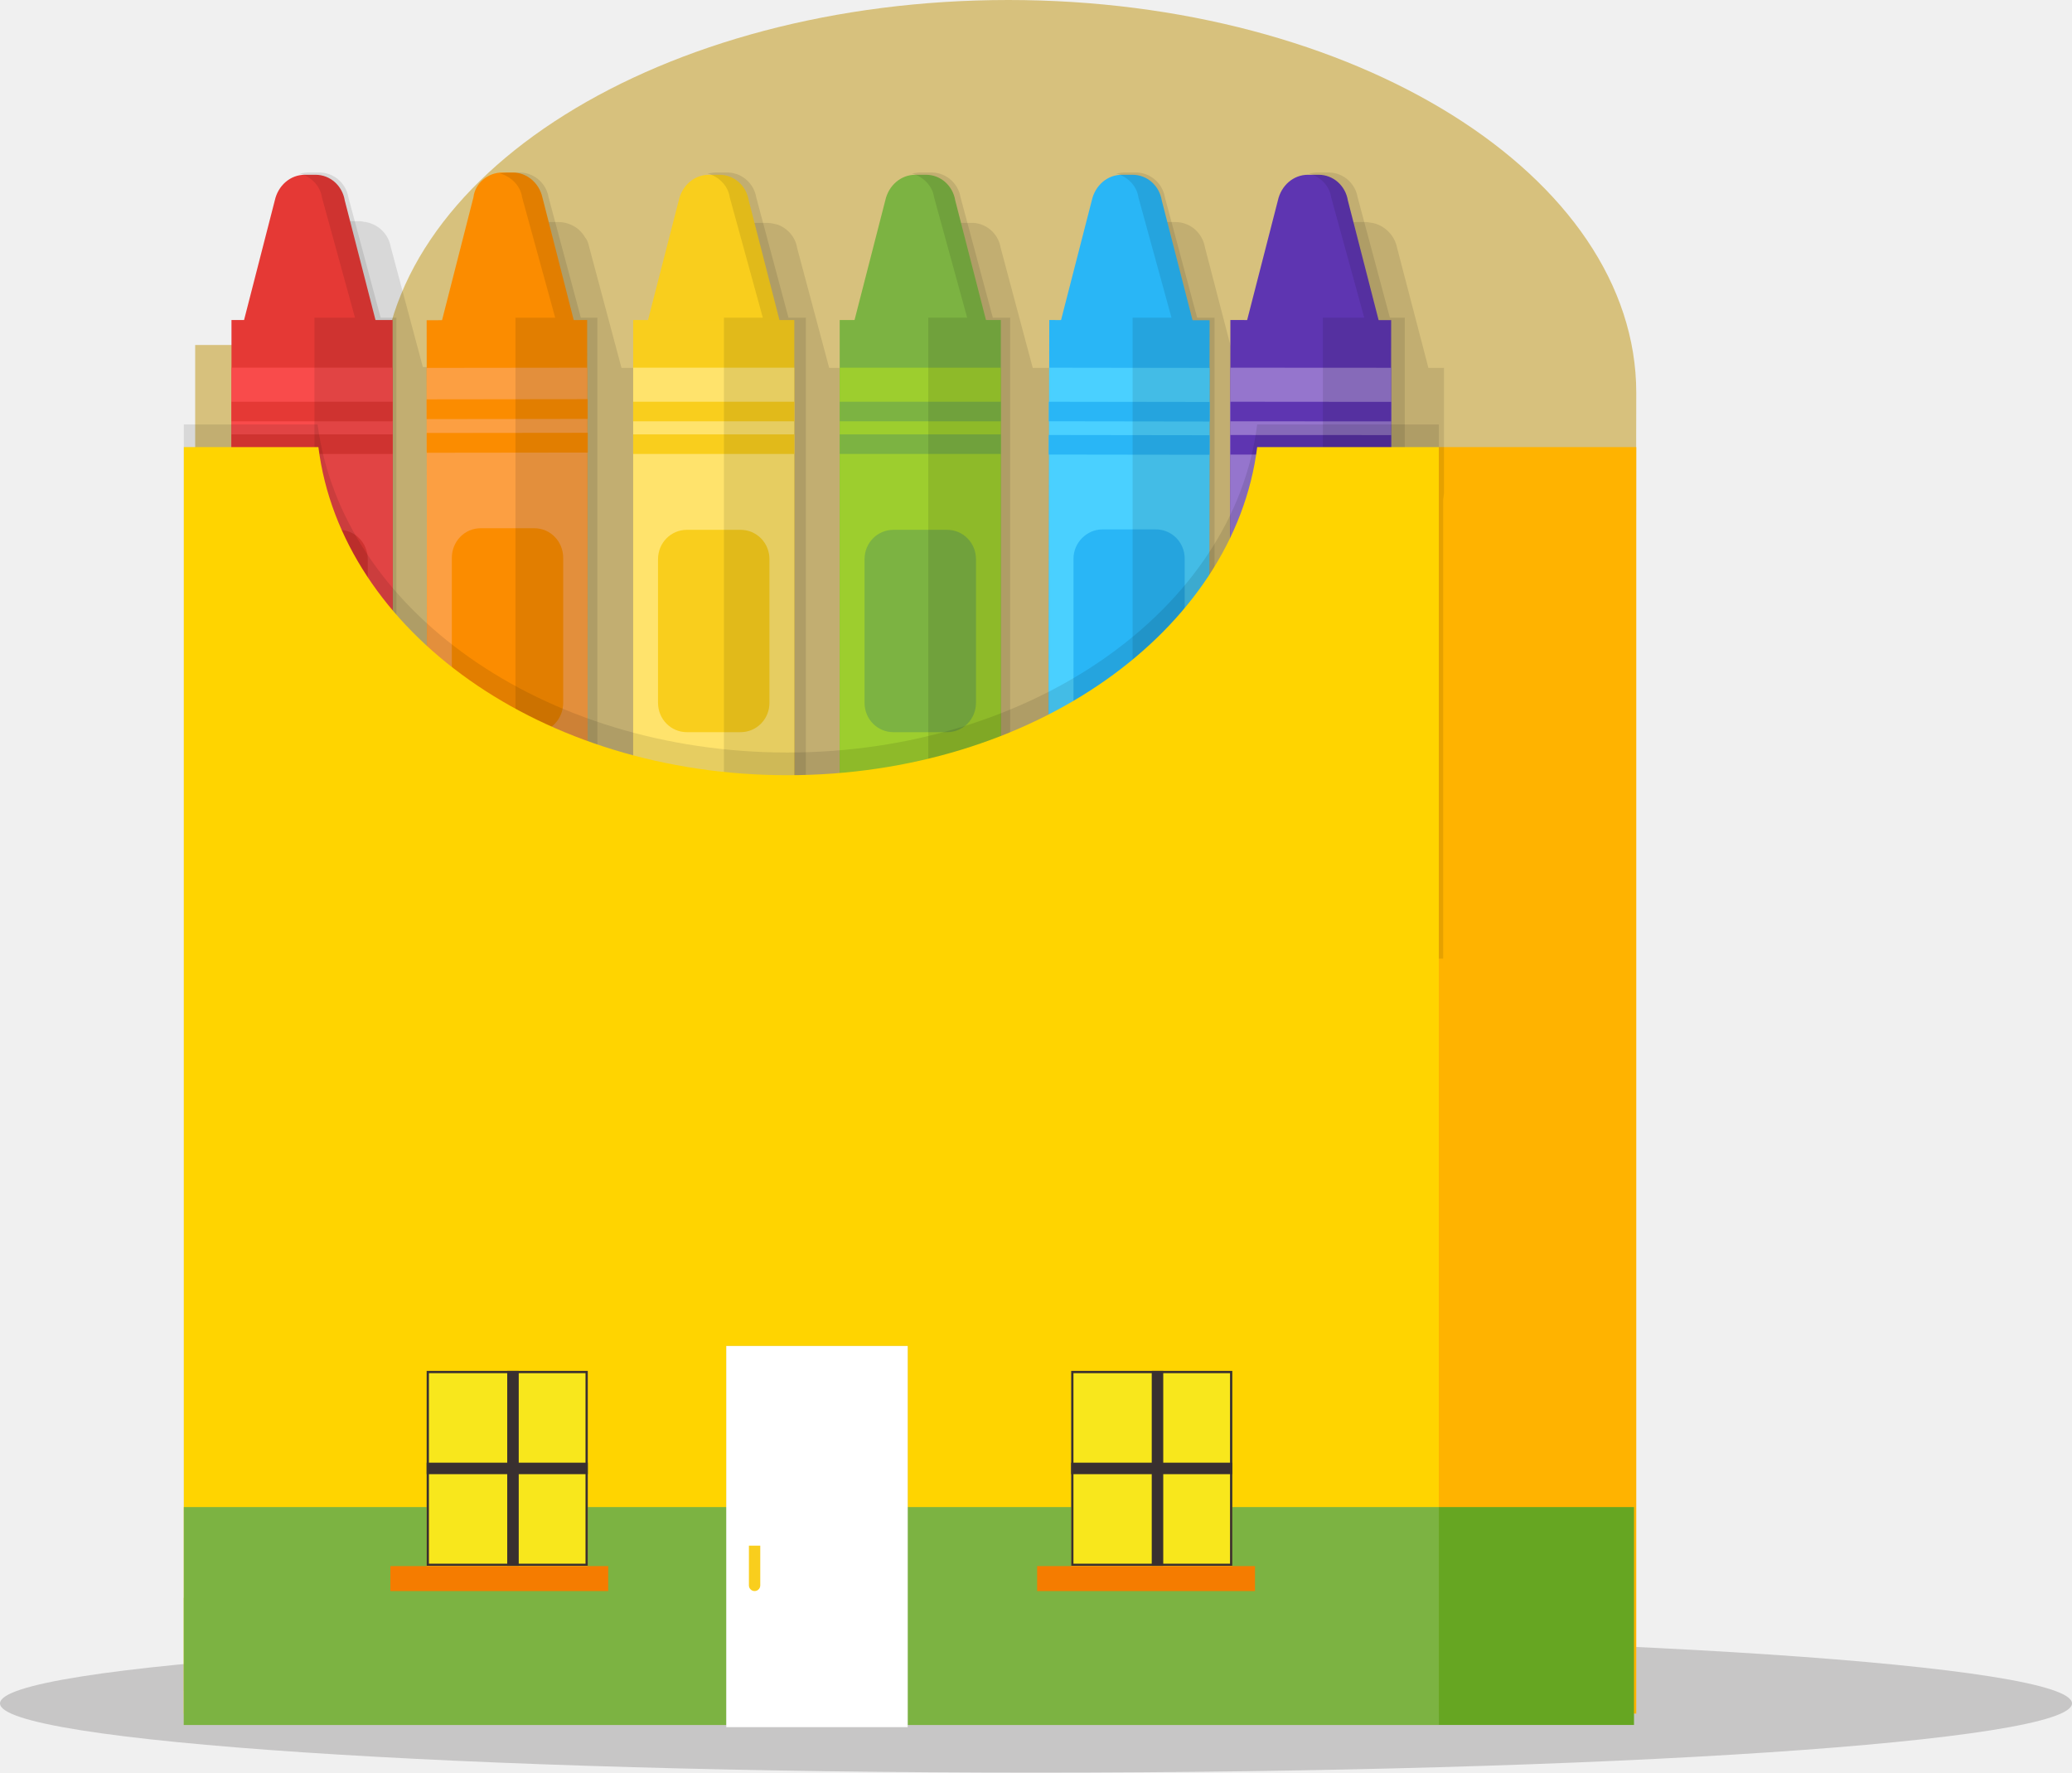
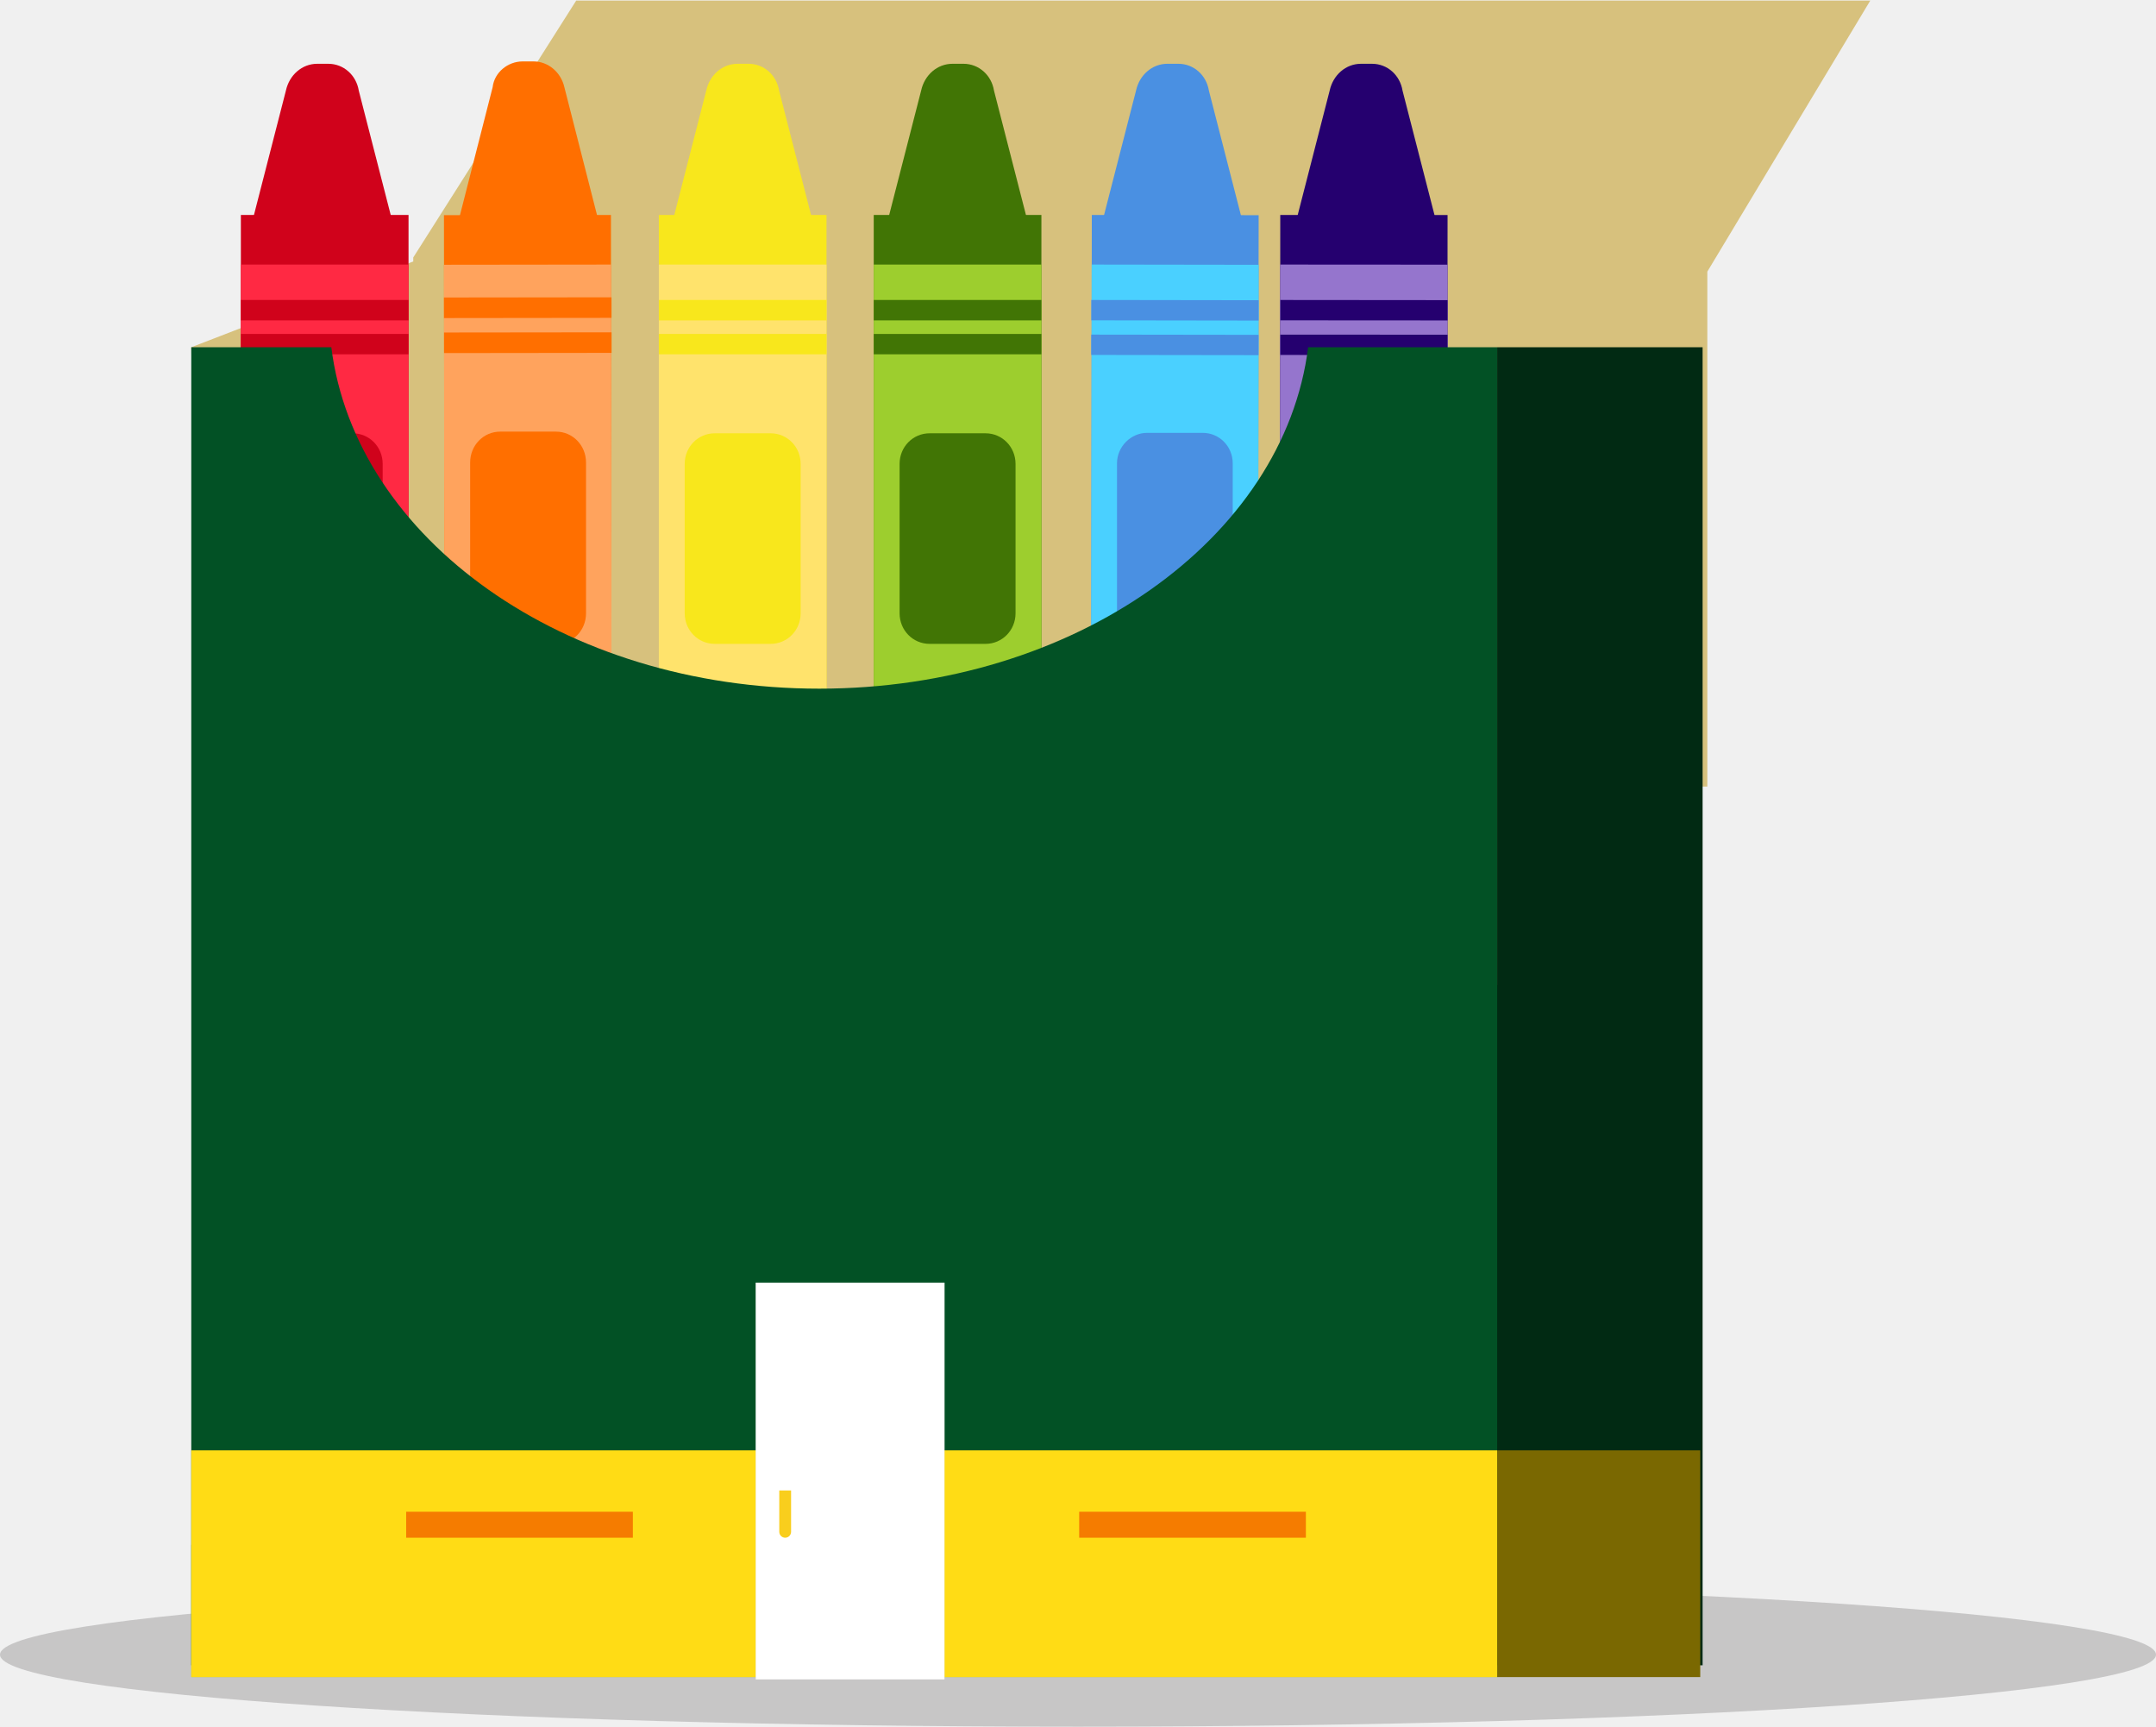
- <svg xmlns="http://www.w3.org/2000/svg" width="913px" height="781px" viewBox="0 0 913 781" version="1.1">
+ <svg xmlns="http://www.w3.org/2000/svg" width="913px" height="731px" viewBox="0 0 913 731" version="1.1">
  <g id="Page-2" stroke="none" stroke-width="1" fill="none" fill-rule="evenodd">
-     <g id="Desktop-HD" transform="translate(-47, -2650)">
-       <g id="seasonofgiving-copy" transform="translate(47, 2650)">
-         <path d="M720.271,604 C567.895,604 168,269.005 168,173.087 C168,77.168 291.577,0 444.318,0 C597.058,0 721,77.528 721,173.087 L720.271,604 Z" id="Path" fill="#D7C17D" />
-         <ellipse id="Oval" fill="#231F20" opacity="0.2" cx="456.5" cy="750.5" rx="456.5" ry="30.5" />
-         <path d="M621.678,197 C611.491,278.105 542.003,341.547 434.313,341.547 C326.624,341.547 237.489,278.105 227.302,197 L168,197 L168,755 L721,755 L721,197 L621.678,197 Z" id="Path" fill="#FFB300" />
-         <polygon id="Path" fill="#D7C17D" points="86 152 634 152 634 467 86 467" />
-         <g id="Group" opacity="0.1" transform="translate(120, 97)" fill="#000000">
-           <path d="M252.264,65.082 L245.364,65.082 L231.201,12.086 C230.475,7.367 226.843,3.374 222.485,1.922 C221.032,1.559 219.58,1.196 217.764,1.196 L213.043,1.196 C211.953,1.196 210.864,1.559 209.774,1.559 C204.69,3.011 200.695,7.004 199.969,12.086 L185.806,65.082 L178.906,65.082 L178.906,326.433 L251.901,326.433 L251.901,290.86 L252.264,290.86 L252.264,65.082 Z" id="Path" />
-           <path d="M516.283,120.256 L516.283,65.082 L509.382,65.082 L508.656,62.178 L495.582,12.086 C494.493,6.641 490.135,2.285 484.688,1.196 C483.961,1.196 482.872,0.833 482.145,0.833 L477.424,0.833 C476.698,0.833 475.972,0.833 475.245,1.196 L473.793,1.196 C468.708,2.648 465.077,6.641 463.987,11.723 L449.824,64.719 L442.924,64.719 L442.924,325.344 L515.919,325.344 L515.919,123.16 L516.283,120.256 Z" id="Path" />
-           <path d="M424.766,65.082 L410.966,12.086 C409.876,5.552 404.429,0.833 397.892,0.833 L391.355,0.833 C390.992,0.833 390.629,0.833 390.266,1.196 L389.539,1.196 C384.455,2.648 380.823,6.641 379.734,11.723 L365.571,64.719 L358.671,64.719 L358.671,326.07 L431.666,326.07 L431.666,290.497 L432.755,290.497 L432.755,65.082 L424.766,65.082 Z" id="Path" />
-           <path d="M73.226,290.86 L73.226,64.719 L66.326,64.719 L52.162,11.723 C51.073,5.915 46.715,1.922 41.268,0.833 C40.541,0.833 39.452,0.47 38.725,0.47 L34.004,0.47 C32.915,0.47 31.825,0.833 30.736,0.833 C25.652,2.285 22.02,6.278 20.93,11.36 L7.494,65.082 L0.593,65.082 L0.593,327.159 L73.589,327.159 L73.226,290.86 Z" id="Path" />
-           <path d="M161.111,65.082 L153.848,65.082 L139.684,12.086 C139.321,10.634 138.958,8.819 137.868,7.73 C137.142,6.278 136.053,5.189 134.963,4.1 C132.784,2.285 129.516,0.833 126.247,0.833 L119.71,0.833 C119.347,0.833 118.621,1.196 118.258,1.196 C113.173,2.648 109.179,6.641 108.452,11.723 L94.652,64.719 L87.752,64.719 L87.752,326.07 L160.748,326.07 L160.748,65.082 L161.111,65.082 Z" id="Path" />
-           <path d="M335.065,65.082 L320.902,12.086 C319.812,5.552 314.002,0.833 307.465,1.196 L302.744,1.196 C302.017,1.196 301.291,1.196 300.565,1.559 C300.202,1.559 299.838,1.559 299.475,1.922 C294.391,3.011 290.396,7.367 289.67,12.449 L275.507,65.445 L268.607,65.445 L268.607,326.796 L341.602,326.796 L341.602,291.223 L342.328,291.223 L342.328,65.082 L335.065,65.082 Z" id="Path" />
-         </g>
-         <path d="M312.347,77 L317.012,77 C323.471,77 328.853,81.764 329.929,88.361 L345,147 L284,147 L299.071,88.361 C300.506,81.764 305.888,77 312.347,77 Z" id="Path" fill="#F9CE1D" />
-         <polygon id="Path" fill="#F9CE1D" points="279 141 350 141 350 400 279 400" />
-         <polygon id="Path" fill="#FFE36C" points="279 162 350 162 350 380 279 380" />
-         <path d="M279,341.994 L350,341.994 L350,350.621 L279,350.621 L279,341.994 Z M279,356.373 L350,356.373 L350,365 L279,365 L279,356.373 Z M279,177 L350,177 L350,185.627 L279,185.627 L279,177 Z M279,191.379 L350,191.379 L350,200.006 L279,200.006 L279,191.379 Z M302.667,233.436 L326.333,233.436 C333.398,233.436 339.05,239.187 339.05,246.377 L339.05,309.642 C339.05,316.832 333.398,322.583 326.333,322.583 L302.667,322.583 C295.602,322.583 289.95,316.832 289.95,309.642 L289.95,246.377 C289.95,239.187 295.602,233.436 302.667,233.436 Z" id="Shape" fill="#F9CE1D" fill-rule="nonzero" />
-         <path d="M576.347,77 L581.012,77 C587.471,77 592.853,81.764 593.929,88.361 L609,147 L548,147 L563.071,88.361 C564.506,81.764 569.888,77 576.347,77 Z" id="Path" fill="#5E35B1" />
-         <polygon id="Path" fill="#5E35B1" points="612.848 400 542 399.957 542.152 141 613 141.043" />
-         <polygon id="Path" fill="#9575CD" points="612.877 380 542 379.957 542.123 162 613 162.043" />
-         <path d="M612.806,350.343 L542.018,350.3 L542.025,341.688 L612.813,341.731 L612.806,350.343 Z M612.789,365 L542,364.957 L542.007,356.346 L612.796,356.389 L612.789,365 Z M613,185.654 L542.211,185.611 L542.211,177 L613,177.061 L613,185.654 Z M612.982,200.312 L542.194,200.276 L542.194,191.664 L612.982,191.7 L612.982,200.312 Z M565.966,233.185 L589.562,233.185 C596.606,233.185 602.241,238.926 602.241,246.102 L602.241,309.252 C602.241,316.428 596.606,322.169 589.562,322.169 L565.966,322.169 C558.922,322.169 553.287,316.428 553.287,309.252 L553.287,246.102 C552.935,238.926 558.922,233.185 565.966,233.185 Z" id="Shape" fill="#5E35B1" fill-rule="nonzero" />
-         <path d="M494.347,77 L499.012,77 C505.471,77 510.853,81.764 511.929,88.361 L527,147 L466,147 L481.071,88.361 C482.506,81.764 487.888,77 494.347,77 Z" id="Path" fill="#29B6F6" />
-         <polygon id="Path" fill="#29B6F6" points="532.649 400 462 399.899 462.351 141 533 141.101" />
-         <polygon id="Path" fill="#4AD0FF" points="532.708 380 462 379.899 462.292 162 533 162.101" />
-         <path d="M532.894,350.344 L462.035,350.244 L462.049,341.635 L532.908,341.735 L532.894,350.344 Z M532.859,365 L462,364.9 L462.007,356.291 L532.866,356.388 L532.859,365 Z M532.989,185.709 L462.13,185.609 L462.141,177 L533,177.1 L532.989,185.709 Z M532.947,200.361 L462.088,200.265 L462.102,191.656 L532.961,191.753 L532.947,200.361 Z M485.708,233.253 L509.327,233.253 C516.378,233.253 522.019,238.992 522.019,246.166 L522.019,309.295 C522.019,316.469 516.378,322.208 509.327,322.208 L485.708,322.208 C478.657,322.208 473.017,316.469 473.017,309.295 L473.017,246.166 C473.017,238.992 479.01,233.253 485.708,233.253 Z" id="Shape" fill="#29B6F6" fill-rule="nonzero" />
-         <path d="M403.347,77 L408.012,77 C414.471,77 419.853,81.764 420.929,88.361 L436,147 L375,147 L390.071,88.361 C391.506,81.764 396.888,77 403.347,77 Z" id="Path" fill="#7CB342" />
-         <polygon id="Path" fill="#7CB342" points="370 141 441 141 441 400 370 400" />
-         <polygon id="Path" fill="#9DCE2E" points="370 162 441 162 441 380 370 380" />
-         <path d="M370,341.994 L441,341.994 L441,350.621 L370,350.621 L370,341.994 Z M370,356.373 L441,356.373 L441,365 L370,365 L370,356.373 Z M370,177 L441,177 L441,185.627 L370,185.627 L370,177 Z M370,191.379 L441,191.379 L441,200.006 L370,200.006 L370,191.379 Z M393.667,233.436 L417.333,233.436 C424.398,233.436 430.05,239.187 430.05,246.377 L430.05,309.642 C430.05,316.832 424.398,322.583 417.333,322.583 L393.667,322.583 C386.602,322.583 380.95,316.832 380.95,309.642 L380.95,246.377 C380.95,239.187 386.602,233.436 393.667,233.436 Z" id="Shape" fill="#7CB342" fill-rule="nonzero" />
-         <path d="M134.347,77 L139.012,77 C145.471,77 150.853,81.764 151.929,88.361 L167,147 L106,147 L121.071,88.361 C122.506,81.764 127.888,77 134.347,77 Z" id="Path" fill="#E53935" />
-         <polygon id="Path" fill="#E53935" points="102 141 173 141 173 400 102 400" />
-         <polygon id="Path" fill="#F94B4B" points="102 162 173 162 173 380 102 380" />
-         <path d="M102,341.994 L173,341.994 L173,350.621 L102,350.621 L102,341.994 Z M102,356.373 L173,356.373 L173,365 L102,365 L102,356.373 Z M102,177 L173,177 L173,185.627 L102,185.627 L102,177 Z M102,191.379 L173,191.379 L173,200.006 L102,200.006 L102,191.379 Z M125.667,233.436 L149.333,233.436 C156.398,233.436 162.05,239.187 162.05,246.377 L162.05,309.642 C162.05,316.832 156.398,322.583 149.333,322.583 L125.667,322.583 C118.602,322.583 112.95,316.832 112.95,309.642 L112.95,246.377 C112.95,239.187 118.602,233.436 125.667,233.436 Z" id="Shape" fill="#E53935" fill-rule="nonzero" />
-         <polygon id="Path" fill="#FB8C00" points="259 399.917 188.281 400 188 141.083 258.719 141" />
-         <polygon id="Path" fill="#FC9F42" points="259 379.917 188.236 380 188 162.083 258.764 162" />
-         <path d="M258.965,351.096 L188.011,351.176 L188.004,342.468 L258.958,342.388 L258.965,351.096 Z M259,365.92 L188.046,366 L188.035,357.293 L258.989,357.213 L259,365.92 Z M258.965,184.57 L188.011,184.654 L188,175.946 L258.954,175.863 L258.965,184.57 Z M258.993,199.391 L188.039,199.475 L188.032,190.767 L258.986,190.687 L258.993,199.391 Z M211.803,232.733 L235.455,232.733 C242.515,232.733 248.163,238.538 248.163,245.794 L248.163,309.649 C248.163,316.905 242.515,322.71 235.455,322.71 L211.803,322.71 C204.743,322.71 199.095,316.905 199.095,309.649 L199.095,245.794 C199.095,238.538 204.743,232.733 211.803,232.733 Z M221.334,76 L225.923,76 C232.277,76 237.573,80.717 238.985,86.884 L253.811,144.934 L193.8,144.934 L208.626,86.884 C209.332,80.717 214.98,76 221.334,76 Z" id="Shape" fill="#FB8C00" fill-rule="nonzero" />
-         <path d="M227.14,139.975 L263.228,139.975 L263.228,366 L227.14,366 L227.14,139.975 Z M138.561,139.975 L174.649,139.975 L174.649,366 L138.561,366 L138.561,139.975 Z M318.999,139.975 L355.087,139.975 L355.087,366 L318.999,366 L318.999,139.975 Z M409.036,139.975 L445.124,139.975 L445.124,366 L409.036,366 L409.036,139.975 Z M499.073,139.975 L535.16,139.975 L535.16,366 L499.073,366 L499.073,139.975 Z M582.912,139.975 L619,139.975 L619,366 L582.912,366 L582.912,139.975 Z M244.637,139.975 L255.937,139.975 L241.721,86.921 C240.627,80.38 234.795,75.656 228.234,76.02 L223.495,76.02 C222.401,76.02 221.308,76.383 220.214,76.383 C225.317,77.837 229.327,81.834 230.056,86.921 L244.637,139.975 Z M336.132,139.975 L347.432,139.975 L333.216,86.921 C332.122,80.38 326.29,75.656 319.728,76.02 L314.99,76.02 C313.896,76.02 312.802,76.383 311.709,76.383 C316.812,77.837 320.822,81.834 321.551,86.921 L336.132,139.975 Z M426.168,139.975 L437.469,139.975 L423.252,86.921 C422.159,80.38 416.326,75.656 409.765,76.02 L405.026,76.02 C403.933,76.02 402.839,76.383 401.746,76.383 C406.849,77.837 410.859,81.834 411.588,86.921 L426.168,139.975 Z M516.205,139.975 L527.505,139.975 L513.289,86.921 C512.195,80.38 506.363,75.656 499.802,76.02 L495.063,76.02 C493.969,76.02 492.876,76.383 491.782,76.383 C496.885,77.837 500.895,81.834 501.624,86.921 L516.205,139.975 Z M601.138,139.975 L612.439,139.975 L598.222,86.921 C597.129,80.38 591.296,75.656 584.735,76.02 L579.996,76.02 C578.903,76.02 577.809,76.383 576.716,76.383 C581.819,77.837 585.829,81.834 586.558,86.921 L601.138,139.975 Z M156.423,139.975 L167.723,139.975 L153.507,86.921 C152.413,80.38 146.581,75.656 140.019,76.02 L135.281,76.02 C134.187,76.02 133.094,76.383 132,76.383 C137.103,77.837 141.113,81.834 141.842,86.921 L156.423,139.975 Z" id="Shape" fill="#000000" fill-rule="nonzero" opacity="0.1" />
-         <polygon id="Path" fill="#F9CE1D" points="487 405 502 405 502 532 487 532" />
-         <path d="M553.961,187 C543.774,268.105 455.003,331.547 346.949,331.547 C238.896,331.547 150.489,268.105 139.938,187 L81,187 L81,745 L634,745 L634,187 L553.961,187 Z" id="Path" fill="#000000" opacity="0.1" />
-         <polygon id="Path" fill="#9DCA3B" points="81 704 634 704 634 760 81 760" />
-         <path d="M553.961,197 C543.774,278.105 455.003,341.547 346.949,341.547 C238.896,341.547 150.489,278.105 140.302,197 L81,197 L81,755 L634,755 L634,197 L553.961,197 Z" id="Path" fill="#FFD400" />
-         <polygon id="Path" fill="#66A622" points="634 664 720 664 720 760 634 760" />
-         <polygon id="Path" fill="#7CB342" points="81 664 634 664 634 760 81 760" />
-         <polygon id="Path" fill="#000000" opacity="0.1" points="320 593 400 593 400 761 320 761" />
-         <polygon id="Path" fill="#000000" opacity="0.1" points="320 593 400 593 400 761 320 761" />
-         <polygon id="Path" fill="#FFFFFF" points="320 593 400 593 400 761 320 761" />
-         <path d="M330,681 L335,681 L335,698.5 C335,699.881 333.881,701 332.5,701 L332.5,701 C331.119,701 330,699.881 330,698.5 L330,681 Z" id="Path" fill="#F9CE1D" />
-         <g id="Group-9" transform="translate(188, 604)">
-           <polyline id="Path" fill="#F8E71C" points="71 91 71 0 0 0 0 91" />
-           <polygon id="Path" fill="#393030" points="0 40.444 71 40.444 71 45.5 0 45.5" />
-           <polygon id="Path" fill="#393030" points="35.5 0 40.571 0 40.571 85.944 35.5 85.944" />
-           <rect id="Rectangle" stroke="#393030" x="0.5" y="0.5" width="70" height="84.944" />
-         </g>
-         <g id="Group-9-Copy" transform="translate(472, 604)">
-           <polyline id="Path" fill="#F8E71C" points="71 91 71 0 0 0 0 91" />
-           <polygon id="Path" fill="#393030" points="0 40.444 71 40.444 71 45.5 0 45.5" />
-           <polygon id="Path" fill="#393030" points="35.5 0 40.571 0 40.571 85.944 35.5 85.944" />
-           <rect id="Rectangle" stroke="#393030" x="0.5" y="0.5" width="70" height="84.944" />
-         </g>
-         <polygon id="Path" fill="#F57C00" points="172 690 268 690 268 701 172 701" />
-         <polygon id="Path-Copy" fill="#F57C00" points="457 690 553 690 553 701 457 701" />
+     <g id="Desktop-HD" transform="translate(-47, -2700)">
+       <g id="design" transform="translate(47, 2700)">
+         <ellipse id="Oval" fill="#231F20" opacity="0.2" cx="456.5" cy="700.5" rx="456.5" ry="30.5" />
+         <polygon id="Path-Copy-3" fill="#D7C17D" points="244 0.253 792 0.253 723 115 723 333 175 333 175 109" />
+         <path d="M621.678,147 C611.491,228.105 542.003,291.547 434.313,291.547 C326.624,291.547 237.489,228.105 227.302,147 L168,147 L168,705 L721,705 L721,147 L621.678,147 Z" id="Path" fill="#012A13" />
+         <polygon id="Path" fill="#D7C17D" points="81 147 174.8 110.769 634 102 634 417 86 417" />
+         <path d="M312.347,27 L317.012,27 C323.471,27 328.853,31.764 329.929,38.361 L345,97 L284,97 L299.071,38.361 C300.506,31.764 305.888,27 312.347,27 Z" id="Path" fill="#F8E71C" />
+         <polygon id="Path" fill="#F8E71C" points="279 91 350 91 350 350 279 350" />
+         <polygon id="Path" fill="#FFE36C" points="279 112 350 112 350 330 279 330" />
+         <path d="M279,291.994 L350,291.994 L350,300.621 L279,300.621 L279,291.994 Z M279,306.373 L350,306.373 L350,315 L279,315 L279,306.373 Z M279,127 L350,127 L350,135.627 L279,135.627 L279,127 Z M279,141.379 L350,141.379 L350,150.006 L279,150.006 L279,141.379 Z M302.667,183.436 L326.333,183.436 C333.398,183.436 339.05,189.187 339.05,196.377 L339.05,259.642 C339.05,266.832 333.398,272.583 326.333,272.583 L302.667,272.583 C295.602,272.583 289.95,266.832 289.95,259.642 L289.95,196.377 C289.95,189.187 295.602,183.436 302.667,183.436 Z" id="Shape" fill="#F8E71C" fill-rule="nonzero" />
+         <path d="M576.347,27 L581.012,27 C587.471,27 592.853,31.764 593.929,38.361 L609,97 L548,97 L563.071,38.361 C564.506,31.764 569.888,27 576.347,27 Z" id="Path" fill="#25006F" />
+         <polygon id="Path" fill="#25006F" points="612.848 350 542 349.957 542.152 91 613 91.043" />
+         <polygon id="Path" fill="#9575CD" points="612.877 330 542 329.957 542.123 112 613 112.043" />
+         <path d="M612.806,300.343 L542.018,300.3 L542.025,291.688 L612.813,291.731 L612.806,300.343 Z M612.789,315 L542,314.957 L542.007,306.346 L612.796,306.389 L612.789,315 Z M613,135.654 L542.211,135.611 L542.211,127 L613,127.061 L613,135.654 Z M612.982,150.312 L542.194,150.276 L542.194,141.664 L612.982,141.7 L612.982,150.312 Z M565.966,183.185 L589.562,183.185 C596.606,183.185 602.241,188.926 602.241,196.102 L602.241,259.252 C602.241,266.428 596.606,272.169 589.562,272.169 L565.966,272.169 C558.922,272.169 553.287,266.428 553.287,259.252 L553.287,196.102 C552.935,188.926 558.922,183.185 565.966,183.185 Z" id="Shape" fill="#25006F" fill-rule="nonzero" />
+         <path d="M494.347,27 L499.012,27 C505.471,27 510.853,31.764 511.929,38.361 L527,97 L466,97 L481.071,38.361 C482.506,31.764 487.888,27 494.347,27 Z" id="Path" fill="#4A90E2" />
+         <polygon id="Path" fill="#4A90E2" points="532.649 350 462 349.899 462.351 91 533 91.101" />
+         <polygon id="Path" fill="#4AD0FF" points="532.708 330 462 329.899 462.292 112 533 112.101" />
+         <path d="M532.894,300.344 L462.035,300.244 L462.049,291.635 L532.908,291.735 L532.894,300.344 Z M532.859,315 L462,314.9 L462.007,306.291 L532.866,306.388 L532.859,315 Z M532.989,135.709 L462.13,135.609 L462.141,127 L533,127.1 L532.989,135.709 Z M532.947,150.361 L462.088,150.265 L462.102,141.656 L532.961,141.753 L532.947,150.361 Z M485.708,183.253 L509.327,183.253 C516.378,183.253 522.019,188.992 522.019,196.166 L522.019,259.295 C522.019,266.469 516.378,272.208 509.327,272.208 L485.708,272.208 C478.657,272.208 473.017,266.469 473.017,259.295 L473.017,196.166 C473.017,188.992 479.01,183.253 485.708,183.253 Z" id="Shape" fill="#4A90E2" fill-rule="nonzero" />
+         <path d="M403.347,27 L408.012,27 C414.471,27 419.853,31.764 420.929,38.361 L436,97 L375,97 L390.071,38.361 C391.506,31.764 396.888,27 403.347,27 Z" id="Path" fill="#417505" />
+         <polygon id="Path" fill="#417505" points="370 91 441 91 441 350 370 350" />
+         <polygon id="Path" fill="#9DCE2E" points="370 112 441 112 441 330 370 330" />
+         <path d="M370,291.994 L441,291.994 L441,300.621 L370,300.621 L370,291.994 Z M370,306.373 L441,306.373 L441,315 L370,315 L370,306.373 Z M370,127 L441,127 L441,135.627 L370,135.627 L370,127 Z M370,141.379 L441,141.379 L441,150.006 L370,150.006 L370,141.379 Z M393.667,183.436 L417.333,183.436 C424.398,183.436 430.05,189.187 430.05,196.377 L430.05,259.642 C430.05,266.832 424.398,272.583 417.333,272.583 L393.667,272.583 C386.602,272.583 380.95,266.832 380.95,259.642 L380.95,196.377 C380.95,189.187 386.602,183.436 393.667,183.436 Z" id="Shape" fill="#417505" fill-rule="nonzero" />
+         <path d="M134.347,27 L139.012,27 C145.471,27 150.853,31.764 151.929,38.361 L167,97 L106,97 L121.071,38.361 C122.506,31.764 127.888,27 134.347,27 Z" id="Path" fill="#D0021B" />
+         <polygon id="Path" fill="#D0021B" points="102 91 173 91 173 350 102 350" />
+         <polygon id="Path" fill="#FF2943" points="102 112 173 112 173 330 102 330" />
+         <path d="M102,291.994 L173,291.994 L173,300.621 L102,300.621 L102,291.994 Z M102,306.373 L173,306.373 L173,315 L102,315 L102,306.373 Z M102,127 L173,127 L173,135.627 L102,135.627 L102,127 Z M102,141.379 L173,141.379 L173,150.006 L102,150.006 L102,141.379 Z M125.667,183.436 L149.333,183.436 C156.398,183.436 162.05,189.187 162.05,196.377 L162.05,259.642 C162.05,266.832 156.398,272.583 149.333,272.583 L125.667,272.583 C118.602,272.583 112.95,266.832 112.95,259.642 L112.95,196.377 C112.95,189.187 118.602,183.436 125.667,183.436 Z" id="Shape" fill="#D0021B" fill-rule="nonzero" />
+         <polygon id="Path" fill="#FF6F00" points="259 349.917 188.281 350 188 91.083 258.719 91" />
+         <polygon id="Path" fill="#FFA35D" points="259 329.917 188.236 330 188 112.083 258.764 112" />
+         <path d="M258.965,301.096 L188.011,301.176 L188.004,292.468 L258.958,292.388 L258.965,301.096 Z M259,315.92 L188.046,316 L188.035,307.293 L258.989,307.213 L259,315.92 Z M258.965,134.57 L188.011,134.654 L188,125.946 L258.954,125.863 L258.965,134.57 Z M258.993,149.391 L188.039,149.475 L188.032,140.767 L258.986,140.687 L258.993,149.391 Z M211.803,182.733 L235.455,182.733 C242.515,182.733 248.163,188.538 248.163,195.794 L248.163,259.649 C248.163,266.905 242.515,272.71 235.455,272.71 L211.803,272.71 C204.743,272.71 199.095,266.905 199.095,259.649 L199.095,195.794 C199.095,188.538 204.743,182.733 211.803,182.733 Z M221.334,26 L225.923,26 C232.277,26 237.573,30.717 238.985,36.884 L253.811,94.934 L193.8,94.934 L208.626,36.884 C209.332,30.717 214.98,26 221.334,26 Z" id="Shape" fill="#FF6F00" fill-rule="nonzero" />
+         <polygon id="Path" fill="#F9CE1D" points="487 355 502 355 502 482 487 482" />
+         <polygon id="Path" fill="#9DCA3B" points="81 654 634 654 634 710 81 710" />
+         <path d="M553.961,147 C543.774,228.105 455.003,291.547 346.949,291.547 C238.896,291.547 150.489,228.105 140.302,147 L81,147 L81,705 L634,705 L634,147 L553.961,147 Z" id="Path" fill="#025125" />
+         <polygon id="Path" fill="#7A6801" points="634 614 720 614 720 710 634 710" />
+         <polygon id="Path" fill="#FFDC15" points="81 614 634 614 634 710 81 710" />
+         <polygon id="Path" fill="#000000" opacity="0.1" points="320 543 400 543 400 711 320 711" />
+         <polygon id="Path" fill="#000000" opacity="0.1" points="320 543 400 543 400 711 320 711" />
+         <polygon id="Path" fill="#FFFFFF" points="320 543 400 543 400 711 320 711" />
+         <path d="M330,631 L335,631 L335,648.5 C335,649.881 333.881,651 332.5,651 L332.5,651 C331.119,651 330,649.881 330,648.5 L330,631 Z" id="Path" fill="#F9CE1D" />
+         <polygon id="Path" fill="#F57C00" points="172 640 268 640 268 651 172 651" />
+         <polygon id="Path-Copy" fill="#F57C00" points="457 640 553 640 553 651 457 651" />
      </g>
    </g>
  </g>
</svg>
